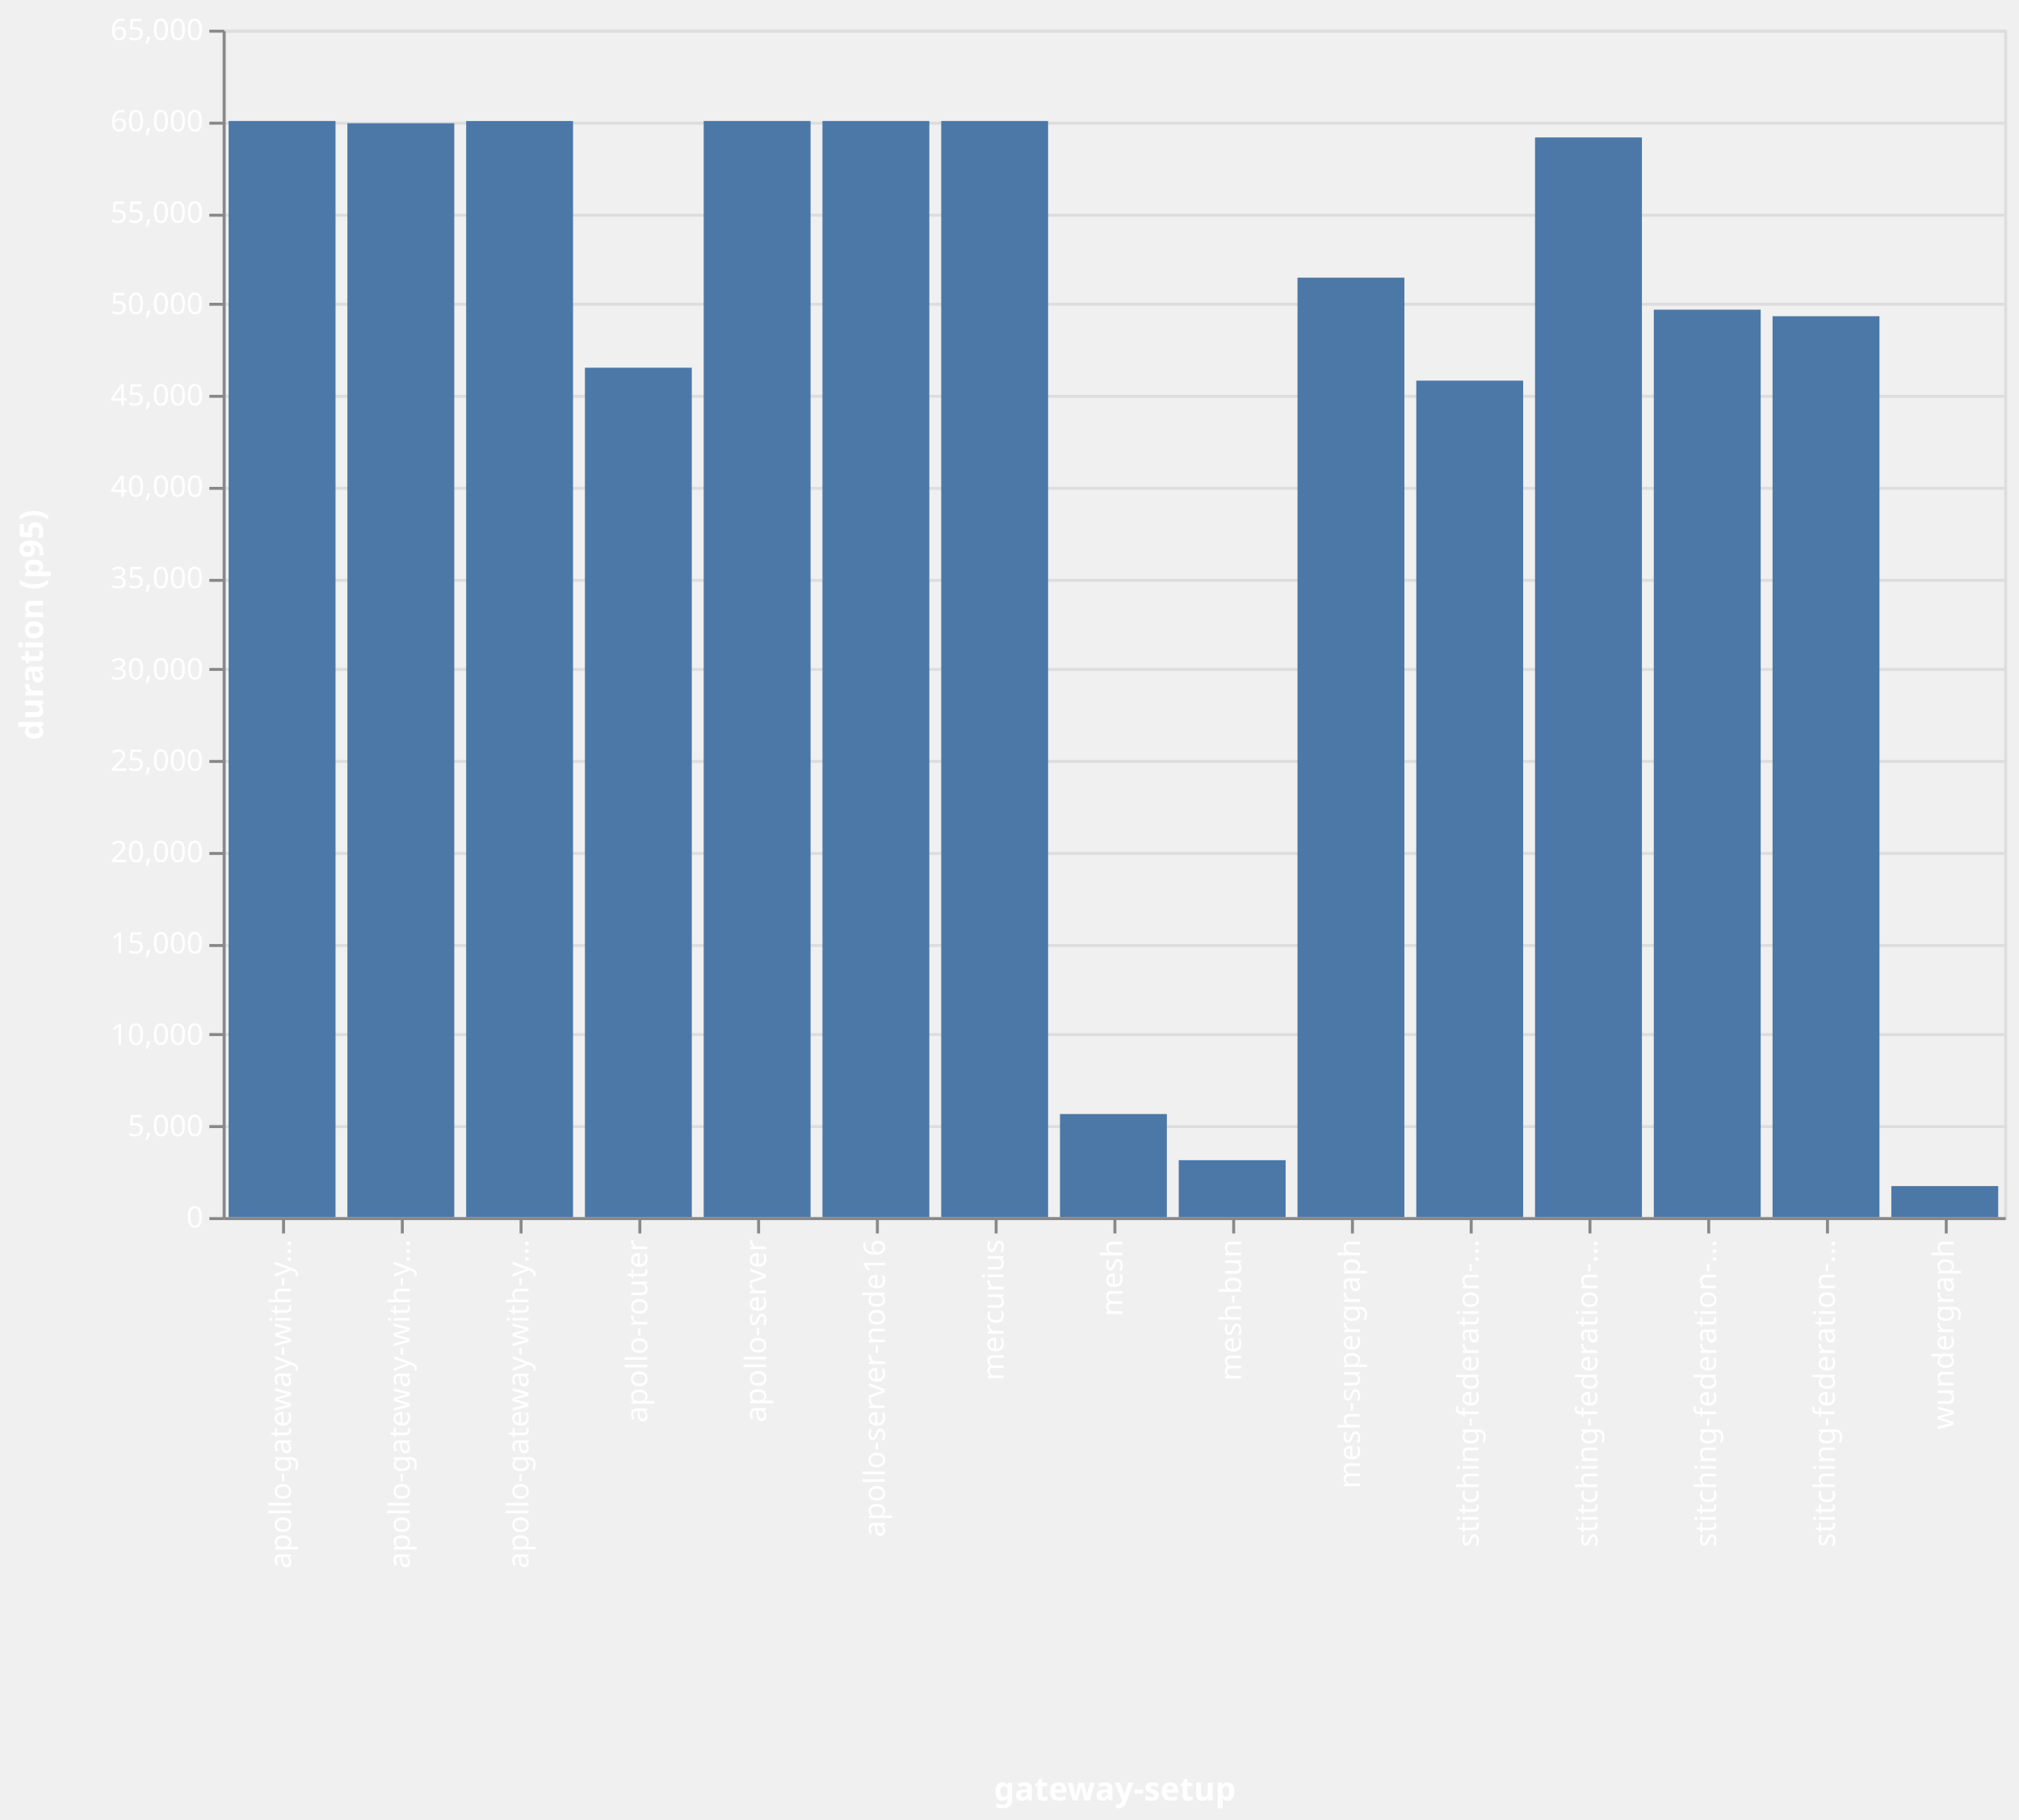
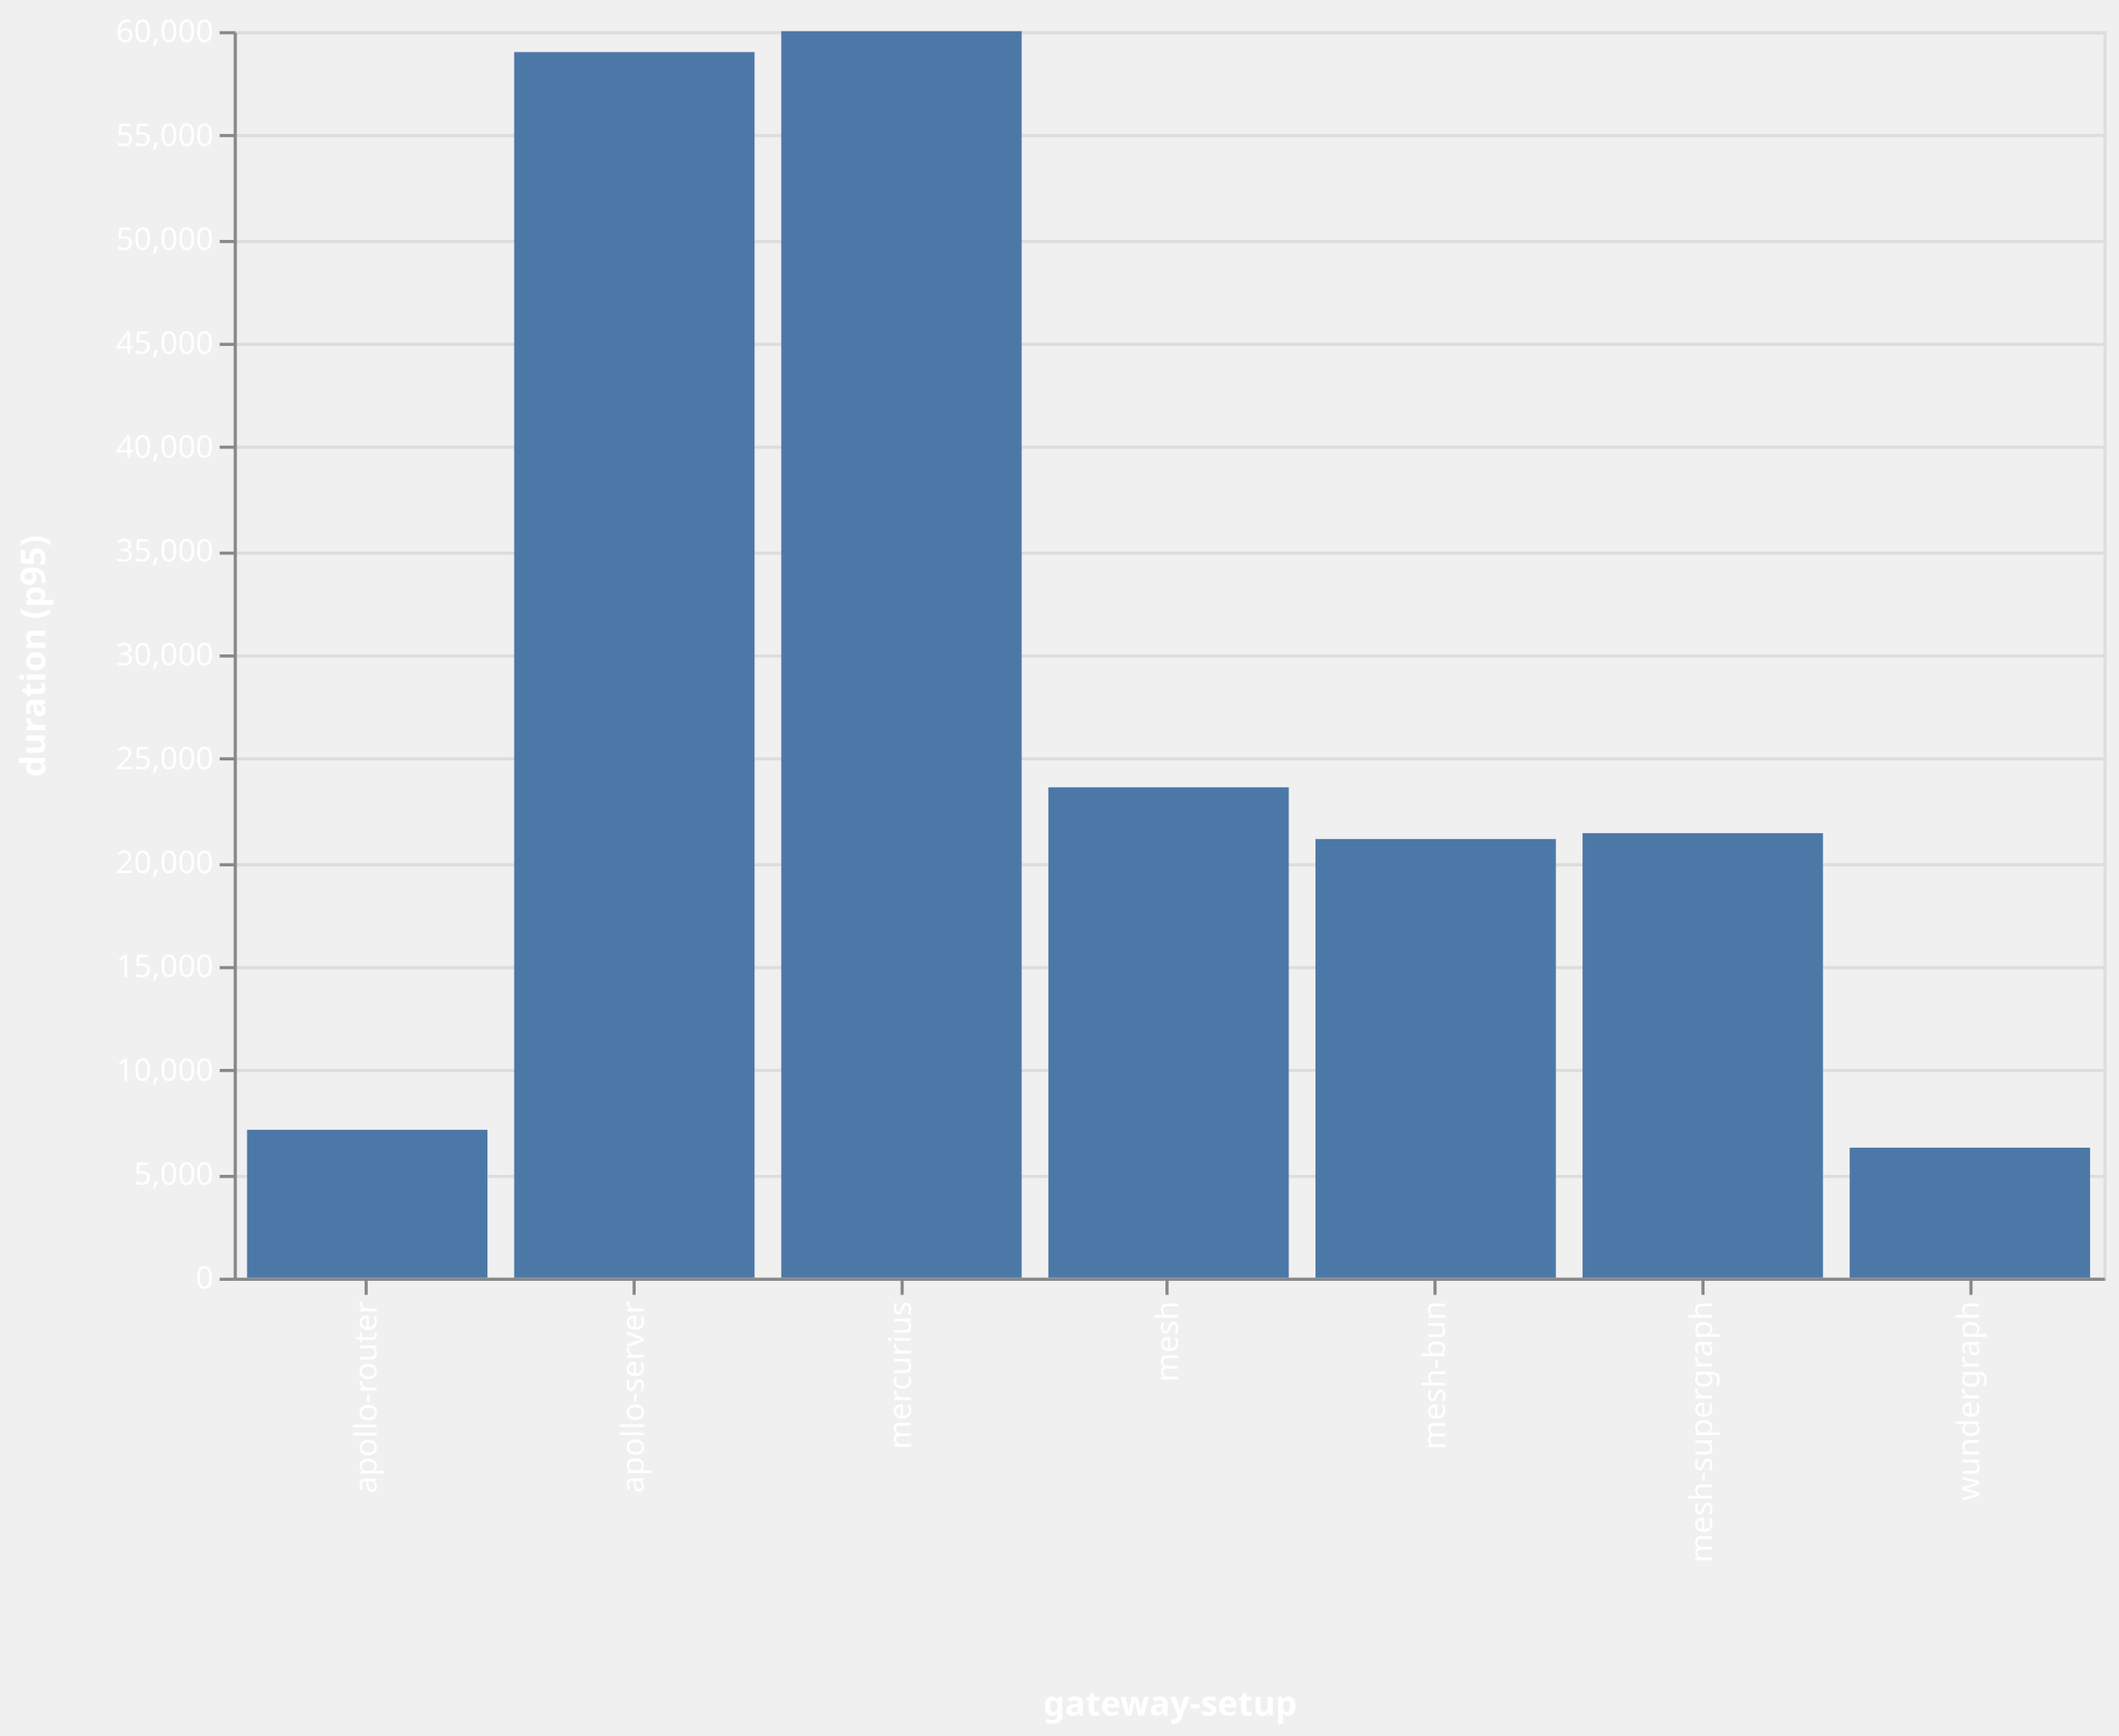
- <svg xmlns="http://www.w3.org/2000/svg" class="marks" height="613" version="1.1" viewBox="0 0 680 613" width="680">
+ <svg xmlns="http://www.w3.org/2000/svg" class="marks" height="557" version="1.1" viewBox="0 0 680 557" width="680">
  <g fill="none" stroke-miterlimit="10" transform="translate(75,10)">
    <g aria-roledescription="group mark container" class="mark-group role-frame root" role="graphics-object">
      <g transform="translate(0,0)">
        <path aria-hidden="true" class="background" d="M0.5,0.5h600v400h-600Z" stroke="#ddd" />
        <g>
          <g aria-hidden="true" class="mark-group role-axis">
            <g transform="translate(0.5,0.5)">
              <path aria-hidden="true" class="background" d="M0,0h0v0h0Z" pointer-events="none" />
              <g>
                <g class="mark-rule role-axis-grid" pointer-events="none">
                  <line opacity="1" stroke="#ddd" stroke-width="1" transform="translate(0,400)" x2="600" y2="0" />
-                   <line opacity="1" stroke="#ddd" stroke-width="1" transform="translate(0,369)" x2="600" y2="0" />
-                   <line opacity="1" stroke="#ddd" stroke-width="1" transform="translate(0,338)" x2="600" y2="0" />
-                   <line opacity="1" stroke="#ddd" stroke-width="1" transform="translate(0,308)" x2="600" y2="0" />
-                   <line opacity="1" stroke="#ddd" stroke-width="1" transform="translate(0,277)" x2="600" y2="0" />
-                   <line opacity="1" stroke="#ddd" stroke-width="1" transform="translate(0,246)" x2="600" y2="0" />
-                   <line opacity="1" stroke="#ddd" stroke-width="1" transform="translate(0,215)" x2="600" y2="0" />
-                   <line opacity="1" stroke="#ddd" stroke-width="1" transform="translate(0,185)" x2="600" y2="0" />
-                   <line opacity="1" stroke="#ddd" stroke-width="1" transform="translate(0,154)" x2="600" y2="0" />
-                   <line opacity="1" stroke="#ddd" stroke-width="1" transform="translate(0,123)" x2="600" y2="0" />
-                   <line opacity="1" stroke="#ddd" stroke-width="1" transform="translate(0,92)" x2="600" y2="0" />
-                   <line opacity="1" stroke="#ddd" stroke-width="1" transform="translate(0,62)" x2="600" y2="0" />
-                   <line opacity="1" stroke="#ddd" stroke-width="1" transform="translate(0,31)" x2="600" y2="0" />
+                   <line opacity="1" stroke="#ddd" stroke-width="1" transform="translate(0,367)" x2="600" y2="0" />
+                   <line opacity="1" stroke="#ddd" stroke-width="1" transform="translate(0,333)" x2="600" y2="0" />
+                   <line opacity="1" stroke="#ddd" stroke-width="1" transform="translate(0,300)" x2="600" y2="0" />
+                   <line opacity="1" stroke="#ddd" stroke-width="1" transform="translate(0,267)" x2="600" y2="0" />
+                   <line opacity="1" stroke="#ddd" stroke-width="1" transform="translate(0,233)" x2="600" y2="0" />
+                   <line opacity="1" stroke="#ddd" stroke-width="1" transform="translate(0,200)" x2="600" y2="0" />
+                   <line opacity="1" stroke="#ddd" stroke-width="1" transform="translate(0,167)" x2="600" y2="0" />
+                   <line opacity="1" stroke="#ddd" stroke-width="1" transform="translate(0,133)" x2="600" y2="0" />
+                   <line opacity="1" stroke="#ddd" stroke-width="1" transform="translate(0,100)" x2="600" y2="0" />
+                   <line opacity="1" stroke="#ddd" stroke-width="1" transform="translate(0,67)" x2="600" y2="0" />
+                   <line opacity="1" stroke="#ddd" stroke-width="1" transform="translate(0,33)" x2="600" y2="0" />
                  <line opacity="1" stroke="#ddd" stroke-width="1" transform="translate(0,0)" x2="600" y2="0" />
                </g>
              </g>
              <path aria-hidden="true" class="foreground" d="" display="none" pointer-events="none" />
            </g>
          </g>
-           <g aria-label="X-axis titled 'gateway-setup' for a discrete scale with 15 values: apollo-gateway-with-yoga, apollo-gateway-with-yoga-bun, apollo-gateway-with-yoga-uws, apollo-router, apollo-server, ending with wundergraph" aria-roledescription="axis" class="mark-group role-axis" role="graphics-symbol">
+           <g aria-label="X-axis titled 'gateway-setup' for a discrete scale with 7 values: apollo-router, apollo-server, mercurius, mesh, mesh-bun, mesh-supergraph, wundergraph" aria-roledescription="axis" class="mark-group role-axis" role="graphics-symbol">
            <g transform="translate(0.5,400.5)">
              <path aria-hidden="true" class="background" d="M0,0h0v0h0Z" pointer-events="none" />
              <g>
                <g class="mark-rule role-axis-tick" pointer-events="none">
-                   <line opacity="1" stroke="#888" stroke-width="1" transform="translate(20,0)" x2="0" y2="5" />
-                   <line opacity="1" stroke="#888" stroke-width="1" transform="translate(60,0)" x2="0" y2="5" />
-                   <line opacity="1" stroke="#888" stroke-width="1" transform="translate(100,0)" x2="0" y2="5" />
-                   <line opacity="1" stroke="#888" stroke-width="1" transform="translate(140,0)" x2="0" y2="5" />
-                   <line opacity="1" stroke="#888" stroke-width="1" transform="translate(180,0)" x2="0" y2="5" />
-                   <line opacity="1" stroke="#888" stroke-width="1" transform="translate(220,0)" x2="0" y2="5" />
-                   <line opacity="1" stroke="#888" stroke-width="1" transform="translate(260,0)" x2="0" y2="5" />
-                   <line opacity="1" stroke="#888" stroke-width="1" transform="translate(300,0)" x2="0" y2="5" />
-                   <line opacity="1" stroke="#888" stroke-width="1" transform="translate(340,0)" x2="0" y2="5" />
-                   <line opacity="1" stroke="#888" stroke-width="1" transform="translate(380,0)" x2="0" y2="5" />
-                   <line opacity="1" stroke="#888" stroke-width="1" transform="translate(420,0)" x2="0" y2="5" />
-                   <line opacity="1" stroke="#888" stroke-width="1" transform="translate(460,0)" x2="0" y2="5" />
-                   <line opacity="1" stroke="#888" stroke-width="1" transform="translate(500,0)" x2="0" y2="5" />
-                   <line opacity="1" stroke="#888" stroke-width="1" transform="translate(540,0)" x2="0" y2="5" />
-                   <line opacity="1" stroke="#888" stroke-width="1" transform="translate(580,0)" x2="0" y2="5" />
+                   <line opacity="1" stroke="#888" stroke-width="1" transform="translate(42,0)" x2="0" y2="5" />
+                   <line opacity="1" stroke="#888" stroke-width="1" transform="translate(128,0)" x2="0" y2="5" />
+                   <line opacity="1" stroke="#888" stroke-width="1" transform="translate(214,0)" x2="0" y2="5" />
+                   <line opacity="1" stroke="#888" stroke-width="1" transform="translate(299,0)" x2="0" y2="5" />
+                   <line opacity="1" stroke="#888" stroke-width="1" transform="translate(385,0)" x2="0" y2="5" />
+                   <line opacity="1" stroke="#888" stroke-width="1" transform="translate(471,0)" x2="0" y2="5" />
+                   <line opacity="1" stroke="#888" stroke-width="1" transform="translate(557,0)" x2="0" y2="5" />
                </g>
                <g class="mark-text role-axis-label" pointer-events="none">
-                   <text fill="white" font-family="sans-serif" font-size="10px" opacity="1" text-anchor="end" transform="translate(19.5,7) rotate(270) translate(0,3)">apollo-gateway-with-y…</text>
-                   <text fill="white" font-family="sans-serif" font-size="10px" opacity="1" text-anchor="end" transform="translate(59.5,7) rotate(270) translate(0,3)">apollo-gateway-with-y…</text>
-                   <text fill="white" font-family="sans-serif" font-size="10px" opacity="1" text-anchor="end" transform="translate(99.5,7) rotate(270) translate(0,3)">apollo-gateway-with-y…</text>
-                   <text fill="white" font-family="sans-serif" font-size="10px" opacity="1" text-anchor="end" transform="translate(139.5,7) rotate(270) translate(0,3)">apollo-router</text>
-                   <text fill="white" font-family="sans-serif" font-size="10px" opacity="1" text-anchor="end" transform="translate(179.5,7) rotate(270) translate(0,3)">apollo-server</text>
-                   <text fill="white" font-family="sans-serif" font-size="10px" opacity="1" text-anchor="end" transform="translate(219.5,7) rotate(270) translate(0,3)">apollo-server-node16</text>
-                   <text fill="white" font-family="sans-serif" font-size="10px" opacity="1" text-anchor="end" transform="translate(259.5,7) rotate(270) translate(0,3)">mercurius</text>
+                   <text fill="white" font-family="sans-serif" font-size="10px" opacity="1" text-anchor="end" transform="translate(42.35714,7) rotate(270) translate(0,3)">apollo-router</text>
+                   <text fill="white" font-family="sans-serif" font-size="10px" opacity="1" text-anchor="end" transform="translate(128.0714,7) rotate(270) translate(0,3)">apollo-server</text>
+                   <text fill="white" font-family="sans-serif" font-size="10px" opacity="1" text-anchor="end" transform="translate(213.7857,7) rotate(270) translate(0,3)">mercurius</text>
                  <text fill="white" font-family="sans-serif" font-size="10px" opacity="1" text-anchor="end" transform="translate(299.5,7) rotate(270) translate(0,3)">mesh</text>
-                   <text fill="white" font-family="sans-serif" font-size="10px" opacity="1" text-anchor="end" transform="translate(339.5,7) rotate(270) translate(0,3)">mesh-bun</text>
-                   <text fill="white" font-family="sans-serif" font-size="10px" opacity="1" text-anchor="end" transform="translate(379.5,7) rotate(270) translate(0,3)">mesh-supergraph</text>
-                   <text fill="white" font-family="sans-serif" font-size="10px" opacity="1" text-anchor="end" transform="translate(419.5,7) rotate(270) translate(0,3)">stitching-federation-…</text>
-                   <text fill="white" font-family="sans-serif" font-size="10px" opacity="1" text-anchor="end" transform="translate(459.5,7) rotate(270) translate(0,3)">stitching-federation-…</text>
-                   <text fill="white" font-family="sans-serif" font-size="10px" opacity="1" text-anchor="end" transform="translate(499.5,7) rotate(270) translate(0,3)">stitching-federation-…</text>
-                   <text fill="white" font-family="sans-serif" font-size="10px" opacity="1" text-anchor="end" transform="translate(539.5,7) rotate(270) translate(0,3)">stitching-federation-…</text>
-                   <text fill="white" font-family="sans-serif" font-size="10px" opacity="1" text-anchor="end" transform="translate(579.5,7) rotate(270) translate(0,3)">wundergraph</text>
+                   <text fill="white" font-family="sans-serif" font-size="10px" opacity="1" text-anchor="end" transform="translate(385.2143,7) rotate(270) translate(0,3)">mesh-bun</text>
+                   <text fill="white" font-family="sans-serif" font-size="10px" opacity="1" text-anchor="end" transform="translate(470.9286,7) rotate(270) translate(0,3)">mesh-supergraph</text>
+                   <text fill="white" font-family="sans-serif" font-size="10px" opacity="1" text-anchor="end" transform="translate(556.6429,7) rotate(270) translate(0,3)">wundergraph</text>
                </g>
                <g class="mark-rule role-axis-domain" pointer-events="none">
                  <line opacity="1" stroke="#888" stroke-width="1" transform="translate(0,0)" x2="600" y2="0" />
                </g>
                <g class="mark-text role-axis-title" pointer-events="none">
-                   <text fill="white" font-family="sans-serif" font-size="11px" font-weight="bold" opacity="1" text-anchor="middle" transform="translate(300,196)">gateway-setup</text>
+                   <text fill="white" font-family="sans-serif" font-size="11px" font-weight="bold" opacity="1" text-anchor="middle" transform="translate(300,140)">gateway-setup</text>
                </g>
              </g>
              <path aria-hidden="true" class="foreground" d="" display="none" pointer-events="none" />
            </g>
          </g>
-           <g aria-label="Y-axis titled 'duration (p95)' for a linear scale with values from 0 to 65,000" aria-roledescription="axis" class="mark-group role-axis" role="graphics-symbol">
+           <g aria-label="Y-axis titled 'duration (p95)' for a linear scale with values from 0 to 60,000" aria-roledescription="axis" class="mark-group role-axis" role="graphics-symbol">
            <g transform="translate(0.5,0.5)">
              <path aria-hidden="true" class="background" d="M0,0h0v0h0Z" pointer-events="none" />
              <g>
                <g class="mark-rule role-axis-tick" pointer-events="none">
                  <line opacity="1" stroke="#888" stroke-width="1" transform="translate(0,400)" x2="-5" y2="0" />
-                   <line opacity="1" stroke="#888" stroke-width="1" transform="translate(0,369)" x2="-5" y2="0" />
-                   <line opacity="1" stroke="#888" stroke-width="1" transform="translate(0,338)" x2="-5" y2="0" />
-                   <line opacity="1" stroke="#888" stroke-width="1" transform="translate(0,308)" x2="-5" y2="0" />
-                   <line opacity="1" stroke="#888" stroke-width="1" transform="translate(0,277)" x2="-5" y2="0" />
-                   <line opacity="1" stroke="#888" stroke-width="1" transform="translate(0,246)" x2="-5" y2="0" />
-                   <line opacity="1" stroke="#888" stroke-width="1" transform="translate(0,215)" x2="-5" y2="0" />
-                   <line opacity="1" stroke="#888" stroke-width="1" transform="translate(0,185)" x2="-5" y2="0" />
-                   <line opacity="1" stroke="#888" stroke-width="1" transform="translate(0,154)" x2="-5" y2="0" />
-                   <line opacity="1" stroke="#888" stroke-width="1" transform="translate(0,123)" x2="-5" y2="0" />
-                   <line opacity="1" stroke="#888" stroke-width="1" transform="translate(0,92)" x2="-5" y2="0" />
-                   <line opacity="1" stroke="#888" stroke-width="1" transform="translate(0,62)" x2="-5" y2="0" />
-                   <line opacity="1" stroke="#888" stroke-width="1" transform="translate(0,31)" x2="-5" y2="0" />
+                   <line opacity="1" stroke="#888" stroke-width="1" transform="translate(0,367)" x2="-5" y2="0" />
+                   <line opacity="1" stroke="#888" stroke-width="1" transform="translate(0,333)" x2="-5" y2="0" />
+                   <line opacity="1" stroke="#888" stroke-width="1" transform="translate(0,300)" x2="-5" y2="0" />
+                   <line opacity="1" stroke="#888" stroke-width="1" transform="translate(0,267)" x2="-5" y2="0" />
+                   <line opacity="1" stroke="#888" stroke-width="1" transform="translate(0,233)" x2="-5" y2="0" />
+                   <line opacity="1" stroke="#888" stroke-width="1" transform="translate(0,200)" x2="-5" y2="0" />
+                   <line opacity="1" stroke="#888" stroke-width="1" transform="translate(0,167)" x2="-5" y2="0" />
+                   <line opacity="1" stroke="#888" stroke-width="1" transform="translate(0,133)" x2="-5" y2="0" />
+                   <line opacity="1" stroke="#888" stroke-width="1" transform="translate(0,100)" x2="-5" y2="0" />
+                   <line opacity="1" stroke="#888" stroke-width="1" transform="translate(0,67)" x2="-5" y2="0" />
+                   <line opacity="1" stroke="#888" stroke-width="1" transform="translate(0,33)" x2="-5" y2="0" />
                  <line opacity="1" stroke="#888" stroke-width="1" transform="translate(0,0)" x2="-5" y2="0" />
                </g>
                <g class="mark-text role-axis-label" pointer-events="none">
                  <text fill="white" font-family="sans-serif" font-size="10px" opacity="1" text-anchor="end" transform="translate(-7,403)">0</text>
-                   <text fill="white" font-family="sans-serif" font-size="10px" opacity="1" text-anchor="end" transform="translate(-7,372.2308)">5,000</text>
-                   <text fill="white" font-family="sans-serif" font-size="10px" opacity="1" text-anchor="end" transform="translate(-7,341.4615)">10,000</text>
-                   <text fill="white" font-family="sans-serif" font-size="10px" opacity="1" text-anchor="end" transform="translate(-7,310.6923)">15,000</text>
-                   <text fill="white" font-family="sans-serif" font-size="10px" opacity="1" text-anchor="end" transform="translate(-7,279.9231)">20,000</text>
-                   <text fill="white" font-family="sans-serif" font-size="10px" opacity="1" text-anchor="end" transform="translate(-7,249.1538)">25,000</text>
-                   <text fill="white" font-family="sans-serif" font-size="10px" opacity="1" text-anchor="end" transform="translate(-7,218.3846)">30,000</text>
-                   <text fill="white" font-family="sans-serif" font-size="10px" opacity="1" text-anchor="end" transform="translate(-7,187.6154)">35,000</text>
-                   <text fill="white" font-family="sans-serif" font-size="10px" opacity="1" text-anchor="end" transform="translate(-7,156.8462)">40,000</text>
-                   <text fill="white" font-family="sans-serif" font-size="10px" opacity="1" text-anchor="end" transform="translate(-7,126.0769)">45,000</text>
-                   <text fill="white" font-family="sans-serif" font-size="10px" opacity="1" text-anchor="end" transform="translate(-7,95.30769)">50,000</text>
-                   <text fill="white" font-family="sans-serif" font-size="10px" opacity="1" text-anchor="end" transform="translate(-7,64.53846)">55,000</text>
-                   <text fill="white" font-family="sans-serif" font-size="10px" opacity="1" text-anchor="end" transform="translate(-7,33.76923)">60,000</text>
-                   <text fill="white" font-family="sans-serif" font-size="10px" opacity="1" text-anchor="end" transform="translate(-7,3)">65,000</text>
+                   <text fill="white" font-family="sans-serif" font-size="10px" opacity="1" text-anchor="end" transform="translate(-7,369.6667)">5,000</text>
+                   <text fill="white" font-family="sans-serif" font-size="10px" opacity="1" text-anchor="end" transform="translate(-7,336.3333)">10,000</text>
+                   <text fill="white" font-family="sans-serif" font-size="10px" opacity="1" text-anchor="end" transform="translate(-7,303)">15,000</text>
+                   <text fill="white" font-family="sans-serif" font-size="10px" opacity="1" text-anchor="end" transform="translate(-7,269.6667)">20,000</text>
+                   <text fill="white" font-family="sans-serif" font-size="10px" opacity="1" text-anchor="end" transform="translate(-7,236.3333)">25,000</text>
+                   <text fill="white" font-family="sans-serif" font-size="10px" opacity="1" text-anchor="end" transform="translate(-7,203)">30,000</text>
+                   <text fill="white" font-family="sans-serif" font-size="10px" opacity="1" text-anchor="end" transform="translate(-7,169.6667)">35,000</text>
+                   <text fill="white" font-family="sans-serif" font-size="10px" opacity="1" text-anchor="end" transform="translate(-7,136.3333)">40,000</text>
+                   <text fill="white" font-family="sans-serif" font-size="10px" opacity="1" text-anchor="end" transform="translate(-7,103)">45,000</text>
+                   <text fill="white" font-family="sans-serif" font-size="10px" opacity="1" text-anchor="end" transform="translate(-7,69.66667)">50,000</text>
+                   <text fill="white" font-family="sans-serif" font-size="10px" opacity="1" text-anchor="end" transform="translate(-7,36.33333)">55,000</text>
+                   <text fill="white" font-family="sans-serif" font-size="10px" opacity="1" text-anchor="end" transform="translate(-7,3)">60,000</text>
                </g>
                <g class="mark-rule role-axis-domain" pointer-events="none">
                  <line opacity="1" stroke="#888" stroke-width="1" transform="translate(0,400)" x2="0" y2="-400" />
                </g>
                <g class="mark-text role-axis-title" pointer-events="none">
                  <text fill="white" font-family="sans-serif" font-size="11px" font-weight="bold" opacity="1" text-anchor="middle" transform="translate(-59,200) rotate(-90) translate(0,-2)">duration (p95)</text>
                </g>
              </g>
              <path aria-hidden="true" class="foreground" d="" display="none" pointer-events="none" />
            </g>
          </g>
          <g aria-roledescription="rect mark container" class="mark-rect role-mark marks" role="graphics-object">
-             <path aria-label="gateway-setup: wundergraph; duration (p95): 1699" aria-roledescription="bar" d="M562,389.545h36v10.455h-36Z" fill="#4c78a8" role="graphics-symbol" />
-             <path aria-label="gateway-setup: mesh-bun; duration (p95): 3116" aria-roledescription="bar" d="M322,380.825h36v19.175h-36Z" fill="#4c78a8" role="graphics-symbol" />
-             <path aria-label="gateway-setup: mesh; duration (p95): 5643" aria-roledescription="bar" d="M282,365.274h36v34.726h-36Z" fill="#4c78a8" role="graphics-symbol" />
-             <path aria-label="gateway-setup: stitching-federation-with-yoga; duration (p95): 45789" aria-roledescription="bar" d="M402,118.222h36v281.778h-36Z" fill="#4c78a8" role="graphics-symbol" />
-             <path aria-label="gateway-setup: apollo-router; duration (p95): 46496" aria-roledescription="bar" d="M122,113.871h36v286.129h-36Z" fill="#4c78a8" role="graphics-symbol" />
-             <path aria-label="gateway-setup: stitching-federation-with-yoga-uws; duration (p95): 49316" aria-roledescription="bar" d="M522,96.517h36v303.483h-36Z" fill="#4c78a8" role="graphics-symbol" />
-             <path aria-label="gateway-setup: stitching-federation-with-yoga-deno; duration (p95): 49675" aria-roledescription="bar" d="M482,94.308h36v305.692h-36Z" fill="#4c78a8" role="graphics-symbol" />
-             <path aria-label="gateway-setup: mesh-supergraph; duration (p95): 51428" aria-roledescription="bar" d="M362,83.52h36v316.48h-36Z" fill="#4c78a8" role="graphics-symbol" />
-             <path aria-label="gateway-setup: stitching-federation-with-yoga-bun; duration (p95): 59102" aria-roledescription="bar" d="M442,36.295h36v363.705h-36Z" fill="#4c78a8" role="graphics-symbol" />
-             <path aria-label="gateway-setup: apollo-gateway-with-yoga-bun; duration (p95): 59879" aria-roledescription="bar" d="M42,31.514h36v368.486h-36Z" fill="#4c78a8" role="graphics-symbol" />
-             <path aria-label="gateway-setup: apollo-gateway-with-yoga-uws; duration (p95): 60000" aria-roledescription="bar" d="M82,30.769h36v369.231h-36Z" fill="#4c78a8" role="graphics-symbol" />
-             <path aria-label="gateway-setup: apollo-server-node16; duration (p95): 60001" aria-roledescription="bar" d="M202,30.763h36v369.237h-36Z" fill="#4c78a8" role="graphics-symbol" />
-             <path aria-label="gateway-setup: mercurius; duration (p95): 60001" aria-roledescription="bar" d="M242,30.763h36v369.237h-36Z" fill="#4c78a8" role="graphics-symbol" />
-             <path aria-label="gateway-setup: apollo-gateway-with-yoga; duration (p95): 60002" aria-roledescription="bar" d="M2,30.757h36v369.243h-36Z" fill="#4c78a8" role="graphics-symbol" />
-             <path aria-label="gateway-setup: apollo-server; duration (p95): 60002" aria-roledescription="bar" d="M162,30.757h36v369.243h-36Z" fill="#4c78a8" role="graphics-symbol" />
+             <path aria-label="gateway-setup: wundergraph; duration (p95): 6259" aria-roledescription="bar" d="M518.571,358.273h77.143v41.727h-77.143Z" fill="#4c78a8" role="graphics-symbol" />
+             <path aria-label="gateway-setup: apollo-router; duration (p95): 7120" aria-roledescription="bar" d="M4.286,352.533h77.143v47.467h-77.143Z" fill="#4c78a8" role="graphics-symbol" />
+             <path aria-label="gateway-setup: mesh-bun; duration (p95): 21115" aria-roledescription="bar" d="M347.143,259.233h77.143v140.767h-77.143Z" fill="#4c78a8" role="graphics-symbol" />
+             <path aria-label="gateway-setup: mesh-supergraph; duration (p95): 21399" aria-roledescription="bar" d="M432.857,257.34h77.143v142.66h-77.143Z" fill="#4c78a8" role="graphics-symbol" />
+             <path aria-label="gateway-setup: mesh; duration (p95): 23605" aria-roledescription="bar" d="M261.429,242.633h77.143v157.367h-77.143Z" fill="#4c78a8" role="graphics-symbol" />
+             <path aria-label="gateway-setup: apollo-server; duration (p95): 58994" aria-roledescription="bar" d="M90,6.707h77.143v393.293h-77.143Z" fill="#4c78a8" role="graphics-symbol" />
+             <path aria-label="gateway-setup: mercurius; duration (p95): 60000" aria-roledescription="bar" d="M175.714,0h77.143v400h-77.143Z" fill="#4c78a8" role="graphics-symbol" />
          </g>
        </g>
        <path aria-hidden="true" class="foreground" d="" display="none" />
      </g>
    </g>
  </g>
</svg>
